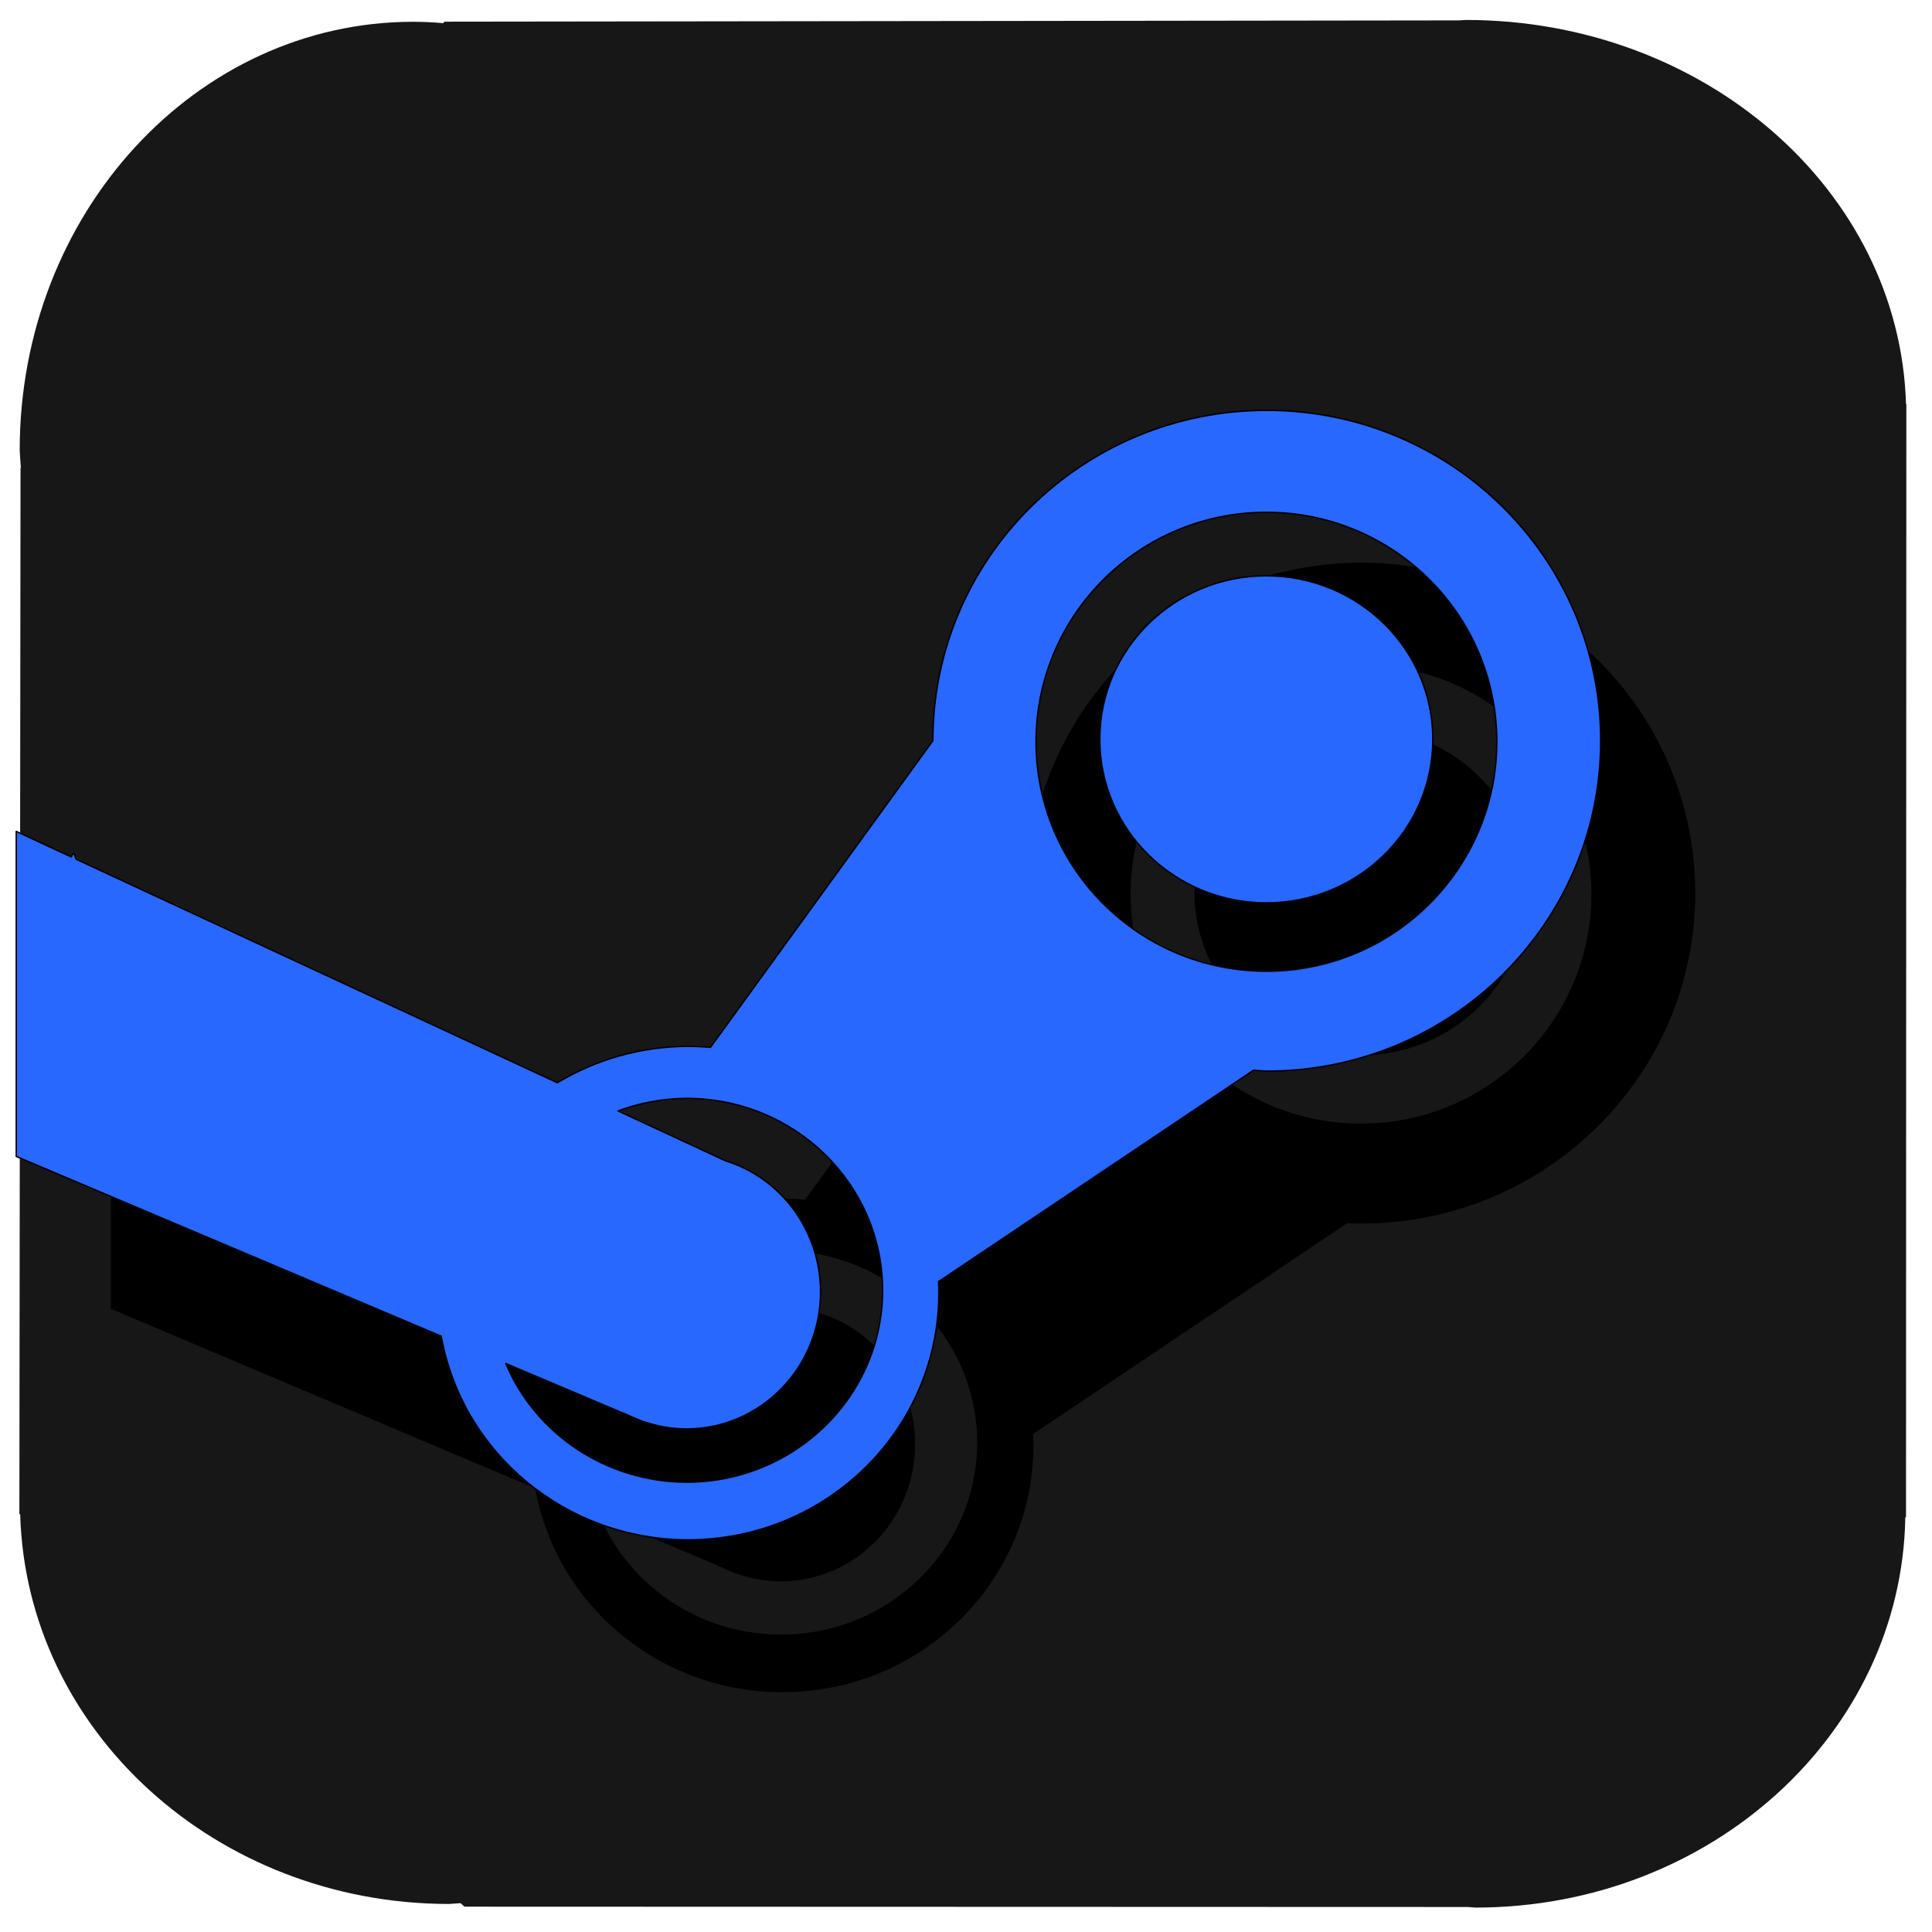
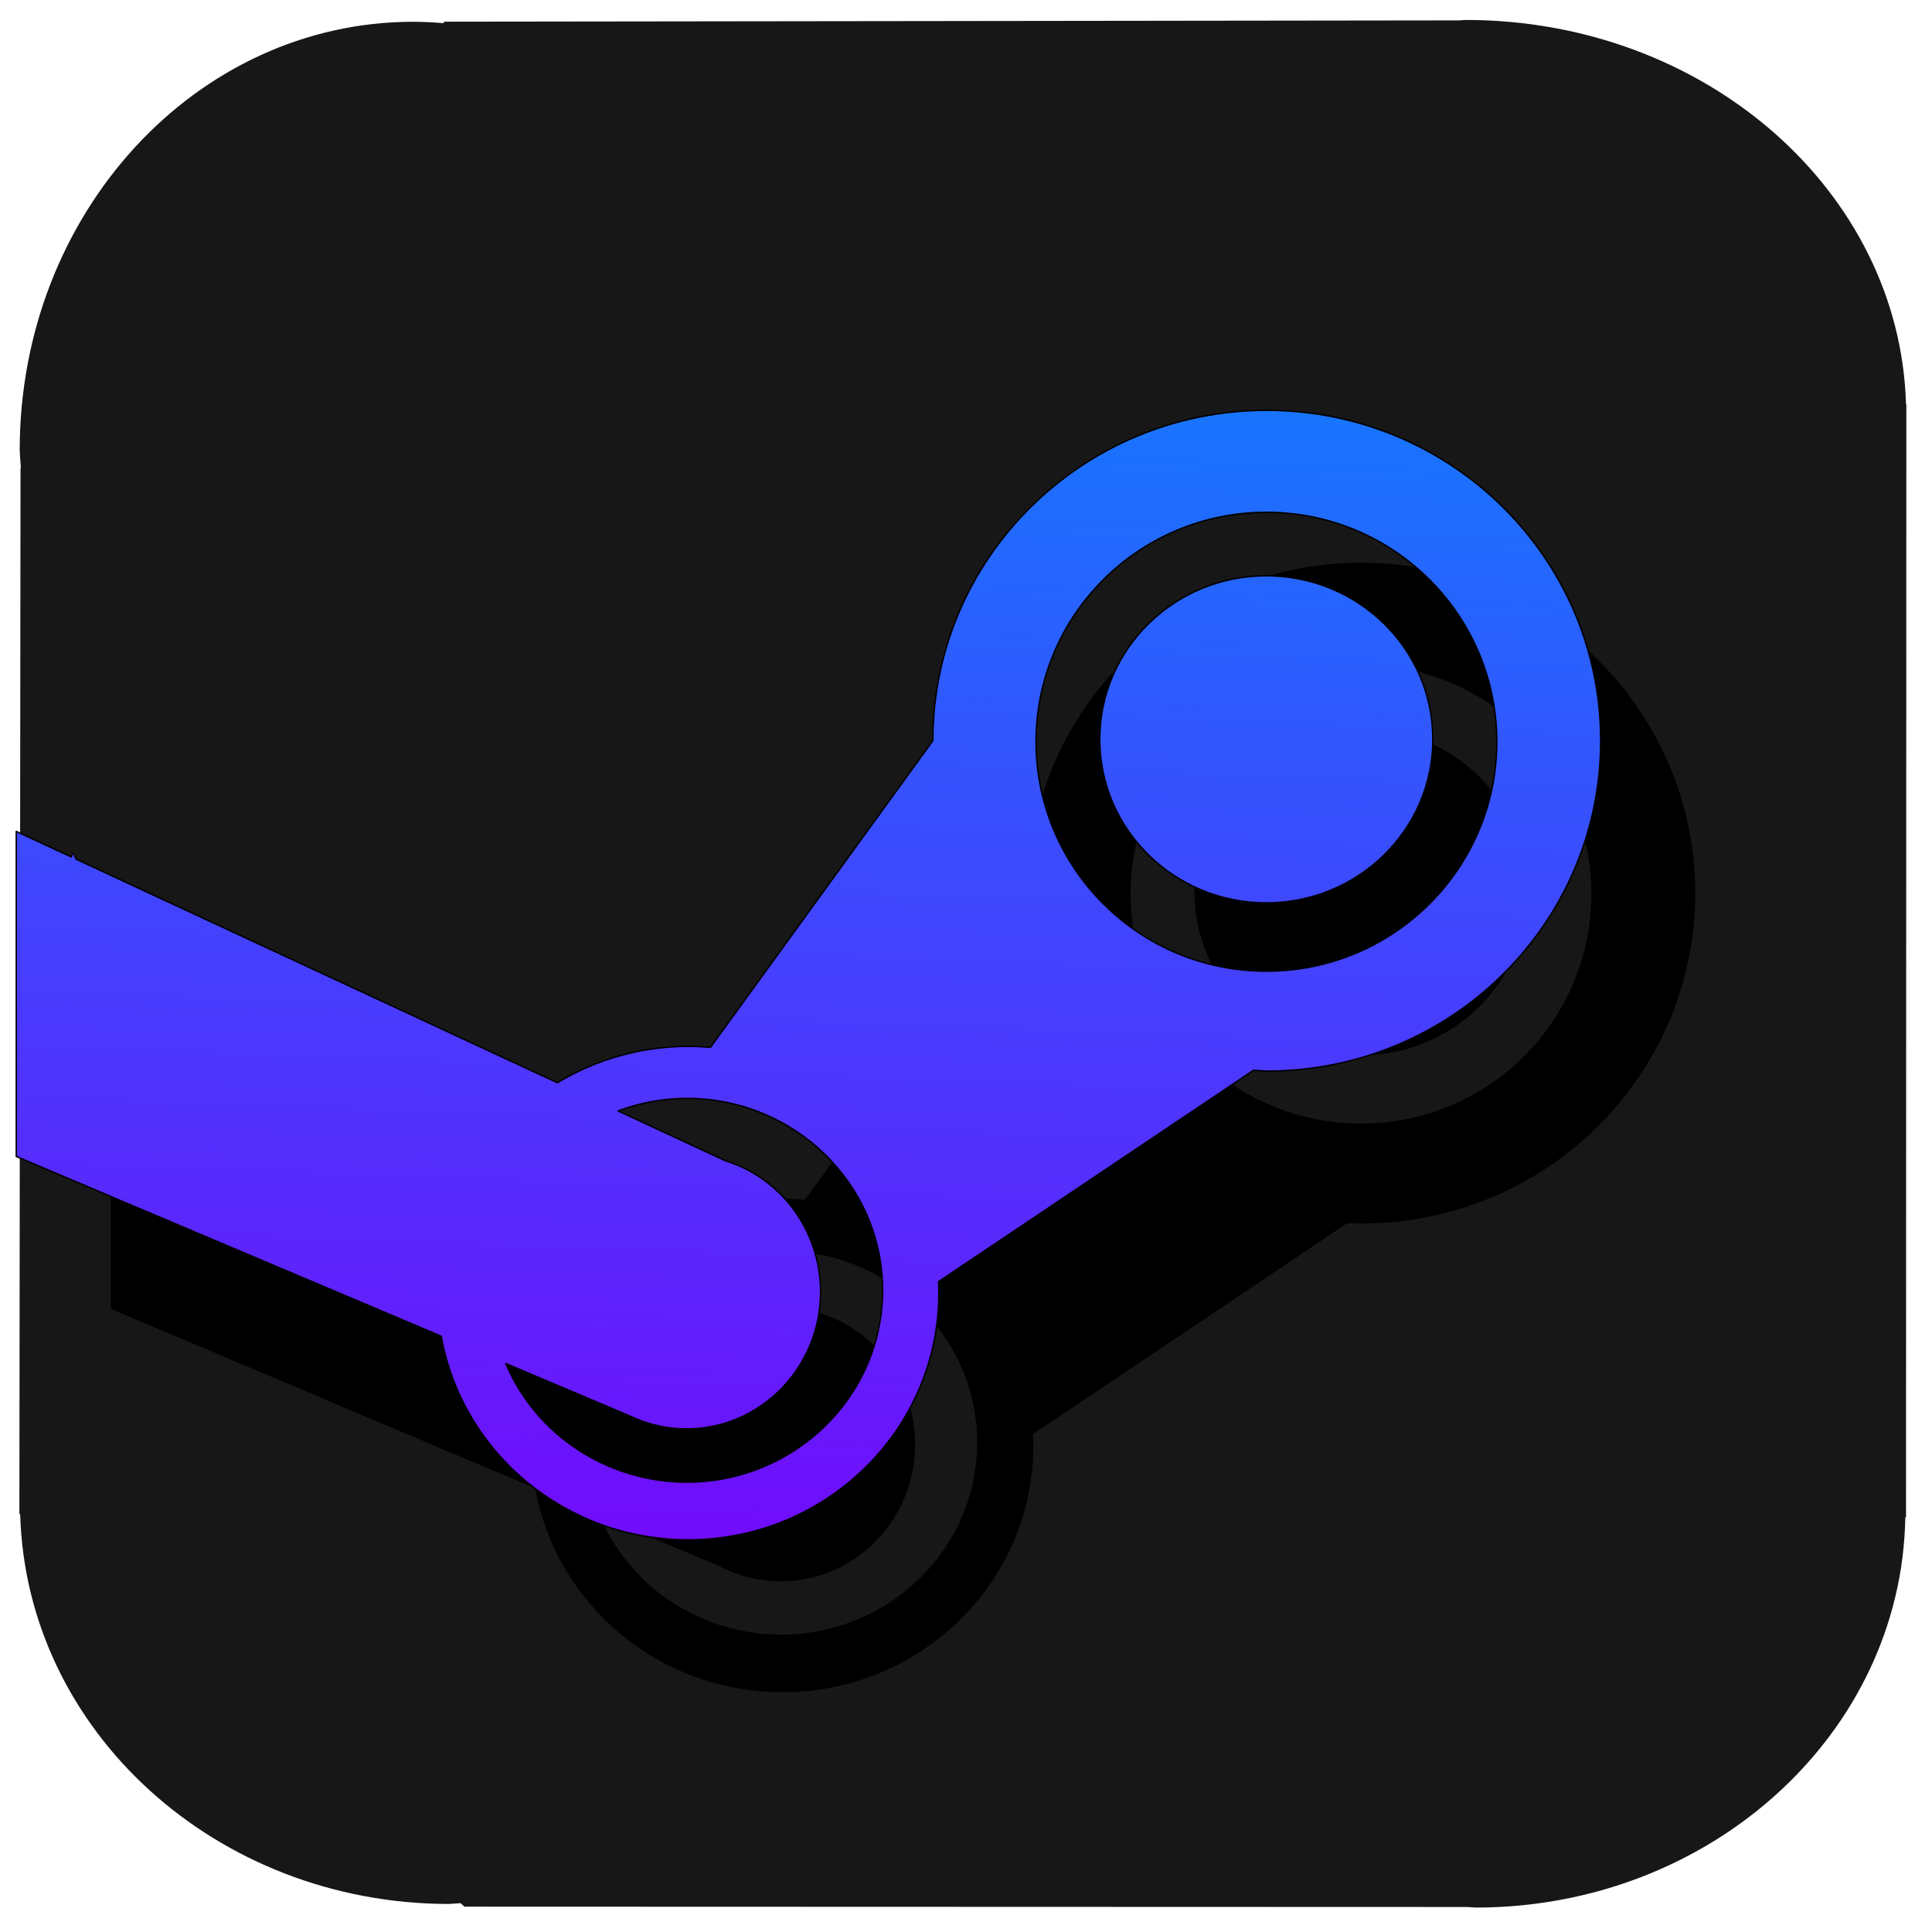
- <svg xmlns="http://www.w3.org/2000/svg" version="1.1" id="svg1" width="512" height="512" viewBox="0 0 512 512">
-   <defs id="defs1" />
+ <svg xmlns="http://www.w3.org/2000/svg" xmlns:xlink="http://www.w3.org/1999/xlink" version="1.1" id="svg1" width="512" height="512" viewBox="0 0 512 512">
+   <defs id="defs1">
+     <linearGradient id="linearGradient1">
+       <stop style="stop-color:#0887ff;stop-opacity:1;" offset="0" id="stop1" />
+       <stop style="stop-color:#7409fb;stop-opacity:1;" offset="1" id="stop2" />
+     </linearGradient>
+     <linearGradient xlink:href="#linearGradient1" id="linearGradient2" x1="243.09" y1="64.223" x2="230.08" y2="408.985" gradientUnits="userSpaceOnUse" />
+   </defs>
  <g id="layer2" style="display:inline;fill:#4b00ff;fill-opacity:1">
    <path id="path11" style="fill:#171717;fill-opacity:1;stroke-width:1.685" d="M 388.486 -5.289 A 116.7 104.565 0 0 1 386.695 -5.404 L 117.793 -5.744 L 117.426 -6.131 A 104.304 113.515 0 0 1 109.525 -5.771 A 104.304 113.515 0 0 1 5.223 -119.287 A 104.304 113.515 0 0 1 5.529 -123.963 L 5.439 -124.059 L 5.135 -401.158 L 5.354 -401.352 A 113.761 106.027 0 0 1 118.9 -504.572 A 113.761 106.027 0 0 1 122.053 -504.361 L 123.102 -505.287 L 388.857 -505.375 A 113.884 105.042 0 0 1 391.17 -505.527 A 113.884 105.042 0 0 1 504.926 -402.152 L 505.113 -401.984 L 505.201 -107.133 L 505.113 -107.053 A 116.7 104.565 0 0 1 388.486 -5.289 z " transform="scale(1,-1)" />
  </g>
  <g id="layer3" transform="translate(-2.784924,22.27928)">
    <path style="fill:#000000;fill-opacity:1;stroke:#000000;stroke-width:0.378;stroke-linejoin:round" d="m 51.993,331.974 c 0,0 -10.365,-39.04 -6.331,-79.372 4.033,-40.332 6.331,79.372 6.331,79.372 z" id="path2" />
    <ellipse style="fill:#000000;fill-opacity:1;stroke-width:0.993" id="ellipse2" cx="363.435" cy="214.033" rx="44.13" ry="43.339" />
    <path style="fill:#000000;fill-opacity:1;stroke-width:1" d="m 51.789,331.67 -2.41,-10.759 -1.863,-10.805 -0.873,-5.729 -0.699,-6.194 -0.559,-6.381 -0.361,-4.925 -0.233,-5.403 -0.093,-5.309 v -4.436 l 0.093,-2.888 0.14,-4.238 0.233,-4.098 0.279,-4.192 0.291,-3.906 0.373,0.186 z" id="path10" />
    <path id="path13" style="fill:#000000;fill-opacity:1;stroke-width:1.031" d="m 363.552,126.847 a 88.49,87.558 0 0 0 -88.488,87.558 88.49,87.558 0 0 0 88.488,87.558 88.49,87.558 0 0 0 88.491,-87.558 88.49,87.558 0 0 0 -88.491,-87.558 z m -0.088,27.019 a 61.053,60.809 0 0 1 61.053,60.809 61.053,60.809 0 0 1 -61.053,60.809 61.053,60.809 0 0 1 -61.051,-60.809 61.053,60.809 0 0 1 61.051,-60.809 z" />
    <path style="fill:#000000;fill-opacity:1;stroke-width:1" d="m 215.541,296.467 59.987,-82.715 84.578,87.931 -83.832,56.261 c -17.403,-23.689 -36.626,-43.233 -60.732,-61.477 z" id="path14" />
    <path id="path15" style="display:inline;fill:#000000;fill-opacity:1;stroke-width:1.011" d="m 210.138,295.395 a 66.507,65.389 0 0 0 -66.507,65.391 66.507,65.389 0 0 0 66.507,65.389 66.507,65.389 0 0 0 66.507,-65.389 66.507,65.389 0 0 0 -66.507,-65.391 z m -0.372,13.786 a 51.976,50.858 0 0 1 51.977,50.858 51.976,50.858 0 0 1 -51.977,50.858 51.976,50.858 0 0 1 -51.977,-50.858 51.976,50.858 0 0 1 51.977,-50.858 z" />
    <ellipse style="fill:#000000;fill-opacity:1;stroke-width:1.027" id="ellipse15" cx="209.72" cy="360.459" rx="35.582" ry="36.327" />
    <path id="path16" style="display:inline;fill:#000000;fill-opacity:1;stroke-width:1" d="m 32.158,238.432 v 86.141 l 166.467,70.408 21.451,-69.266 z" />
  </g>
  <g id="layer1" transform="matrix(1.070307,0,0,1.070307,-20.67805,-18.26199)" style="stroke-width:0.934">
-     <path id="path12" style="fill:#2868ff;fill-opacity:1;stroke:#000000;stroke-width:0.353;stroke-linejoin:round" d="M 332.971 118.663 A 82.677 81.807 0 0 0 250.295 200.459 L 195.222 276.398 A 62.138 61.094 0 0 0 189.635 276.14 A 62.138 61.094 0 0 0 157.324 285.15 L 38.101 229.773 C 37.752 228.267 37.382 227.928 36.99 229.257 L 23.345 222.919 L 23.345 303.401 L 128.565 347.905 A 62.138 61.094 0 0 0 189.635 398.331 A 62.138 61.094 0 0 0 251.774 337.236 A 62.138 61.094 0 0 0 251.702 334.394 L 329.705 282.046 A 82.677 81.807 0 0 0 332.971 282.277 A 82.677 81.807 0 0 0 415.648 200.47 A 82.677 81.807 0 0 0 332.971 118.663 z M 332.889 143.908 A 57.043 56.814 0 0 1 389.931 200.722 A 57.043 56.814 0 0 1 332.889 257.536 A 57.043 56.814 0 0 1 275.848 200.722 A 57.043 56.814 0 0 1 332.889 143.908 z M 332.862 159.631 A 41.231 40.492 0 0 0 291.631 200.124 A 41.231 40.492 0 0 0 332.862 240.615 A 41.231 40.492 0 0 0 374.092 200.124 A 41.231 40.492 0 0 0 332.862 159.631 z M 189.288 289.022 A 48.562 47.518 0 0 1 237.85 336.539 A 48.562 47.518 0 0 1 189.288 384.057 A 48.562 47.518 0 0 1 144.561 354.67 L 174.863 367.486 A 33.245 33.941 0 0 0 177.253 368.497 L 178.877 369.185 L 178.895 369.123 A 33.245 33.941 0 0 0 189.244 370.873 A 33.245 33.941 0 0 0 222.489 336.931 A 33.245 33.941 0 0 0 198.859 304.442 L 172.352 292.13 A 48.562 47.518 0 0 1 189.288 289.022 z " />
+     <path id="path12" style="fill:url(#linearGradient2);fill-opacity:1;stroke:#000000;stroke-width:0.353;stroke-linejoin:round" d="M 332.971 118.663 A 82.677 81.807 0 0 0 250.295 200.459 L 195.222 276.398 A 62.138 61.094 0 0 0 189.635 276.14 A 62.138 61.094 0 0 0 157.324 285.15 L 38.101 229.773 C 37.752 228.267 37.382 227.928 36.99 229.257 L 23.345 222.919 L 23.345 303.401 L 128.565 347.905 A 62.138 61.094 0 0 0 189.635 398.331 A 62.138 61.094 0 0 0 251.774 337.236 A 62.138 61.094 0 0 0 251.702 334.394 L 329.705 282.046 A 82.677 81.807 0 0 0 332.971 282.277 A 82.677 81.807 0 0 0 415.648 200.47 A 82.677 81.807 0 0 0 332.971 118.663 z M 332.889 143.908 A 57.043 56.814 0 0 1 389.931 200.722 A 57.043 56.814 0 0 1 332.889 257.536 A 57.043 56.814 0 0 1 275.848 200.722 A 57.043 56.814 0 0 1 332.889 143.908 z M 332.862 159.631 A 41.231 40.492 0 0 0 291.631 200.124 A 41.231 40.492 0 0 0 332.862 240.615 A 41.231 40.492 0 0 0 374.092 200.124 A 41.231 40.492 0 0 0 332.862 159.631 z M 189.288 289.022 A 48.562 47.518 0 0 1 237.85 336.539 A 48.562 47.518 0 0 1 189.288 384.057 A 48.562 47.518 0 0 1 144.561 354.67 L 174.863 367.486 A 33.245 33.941 0 0 0 177.253 368.497 L 178.877 369.185 L 178.895 369.123 A 33.245 33.941 0 0 0 189.244 370.873 A 33.245 33.941 0 0 0 222.489 336.931 A 33.245 33.941 0 0 0 198.859 304.442 L 172.352 292.13 A 48.562 47.518 0 0 1 189.288 289.022 z " />
  </g>
</svg>
